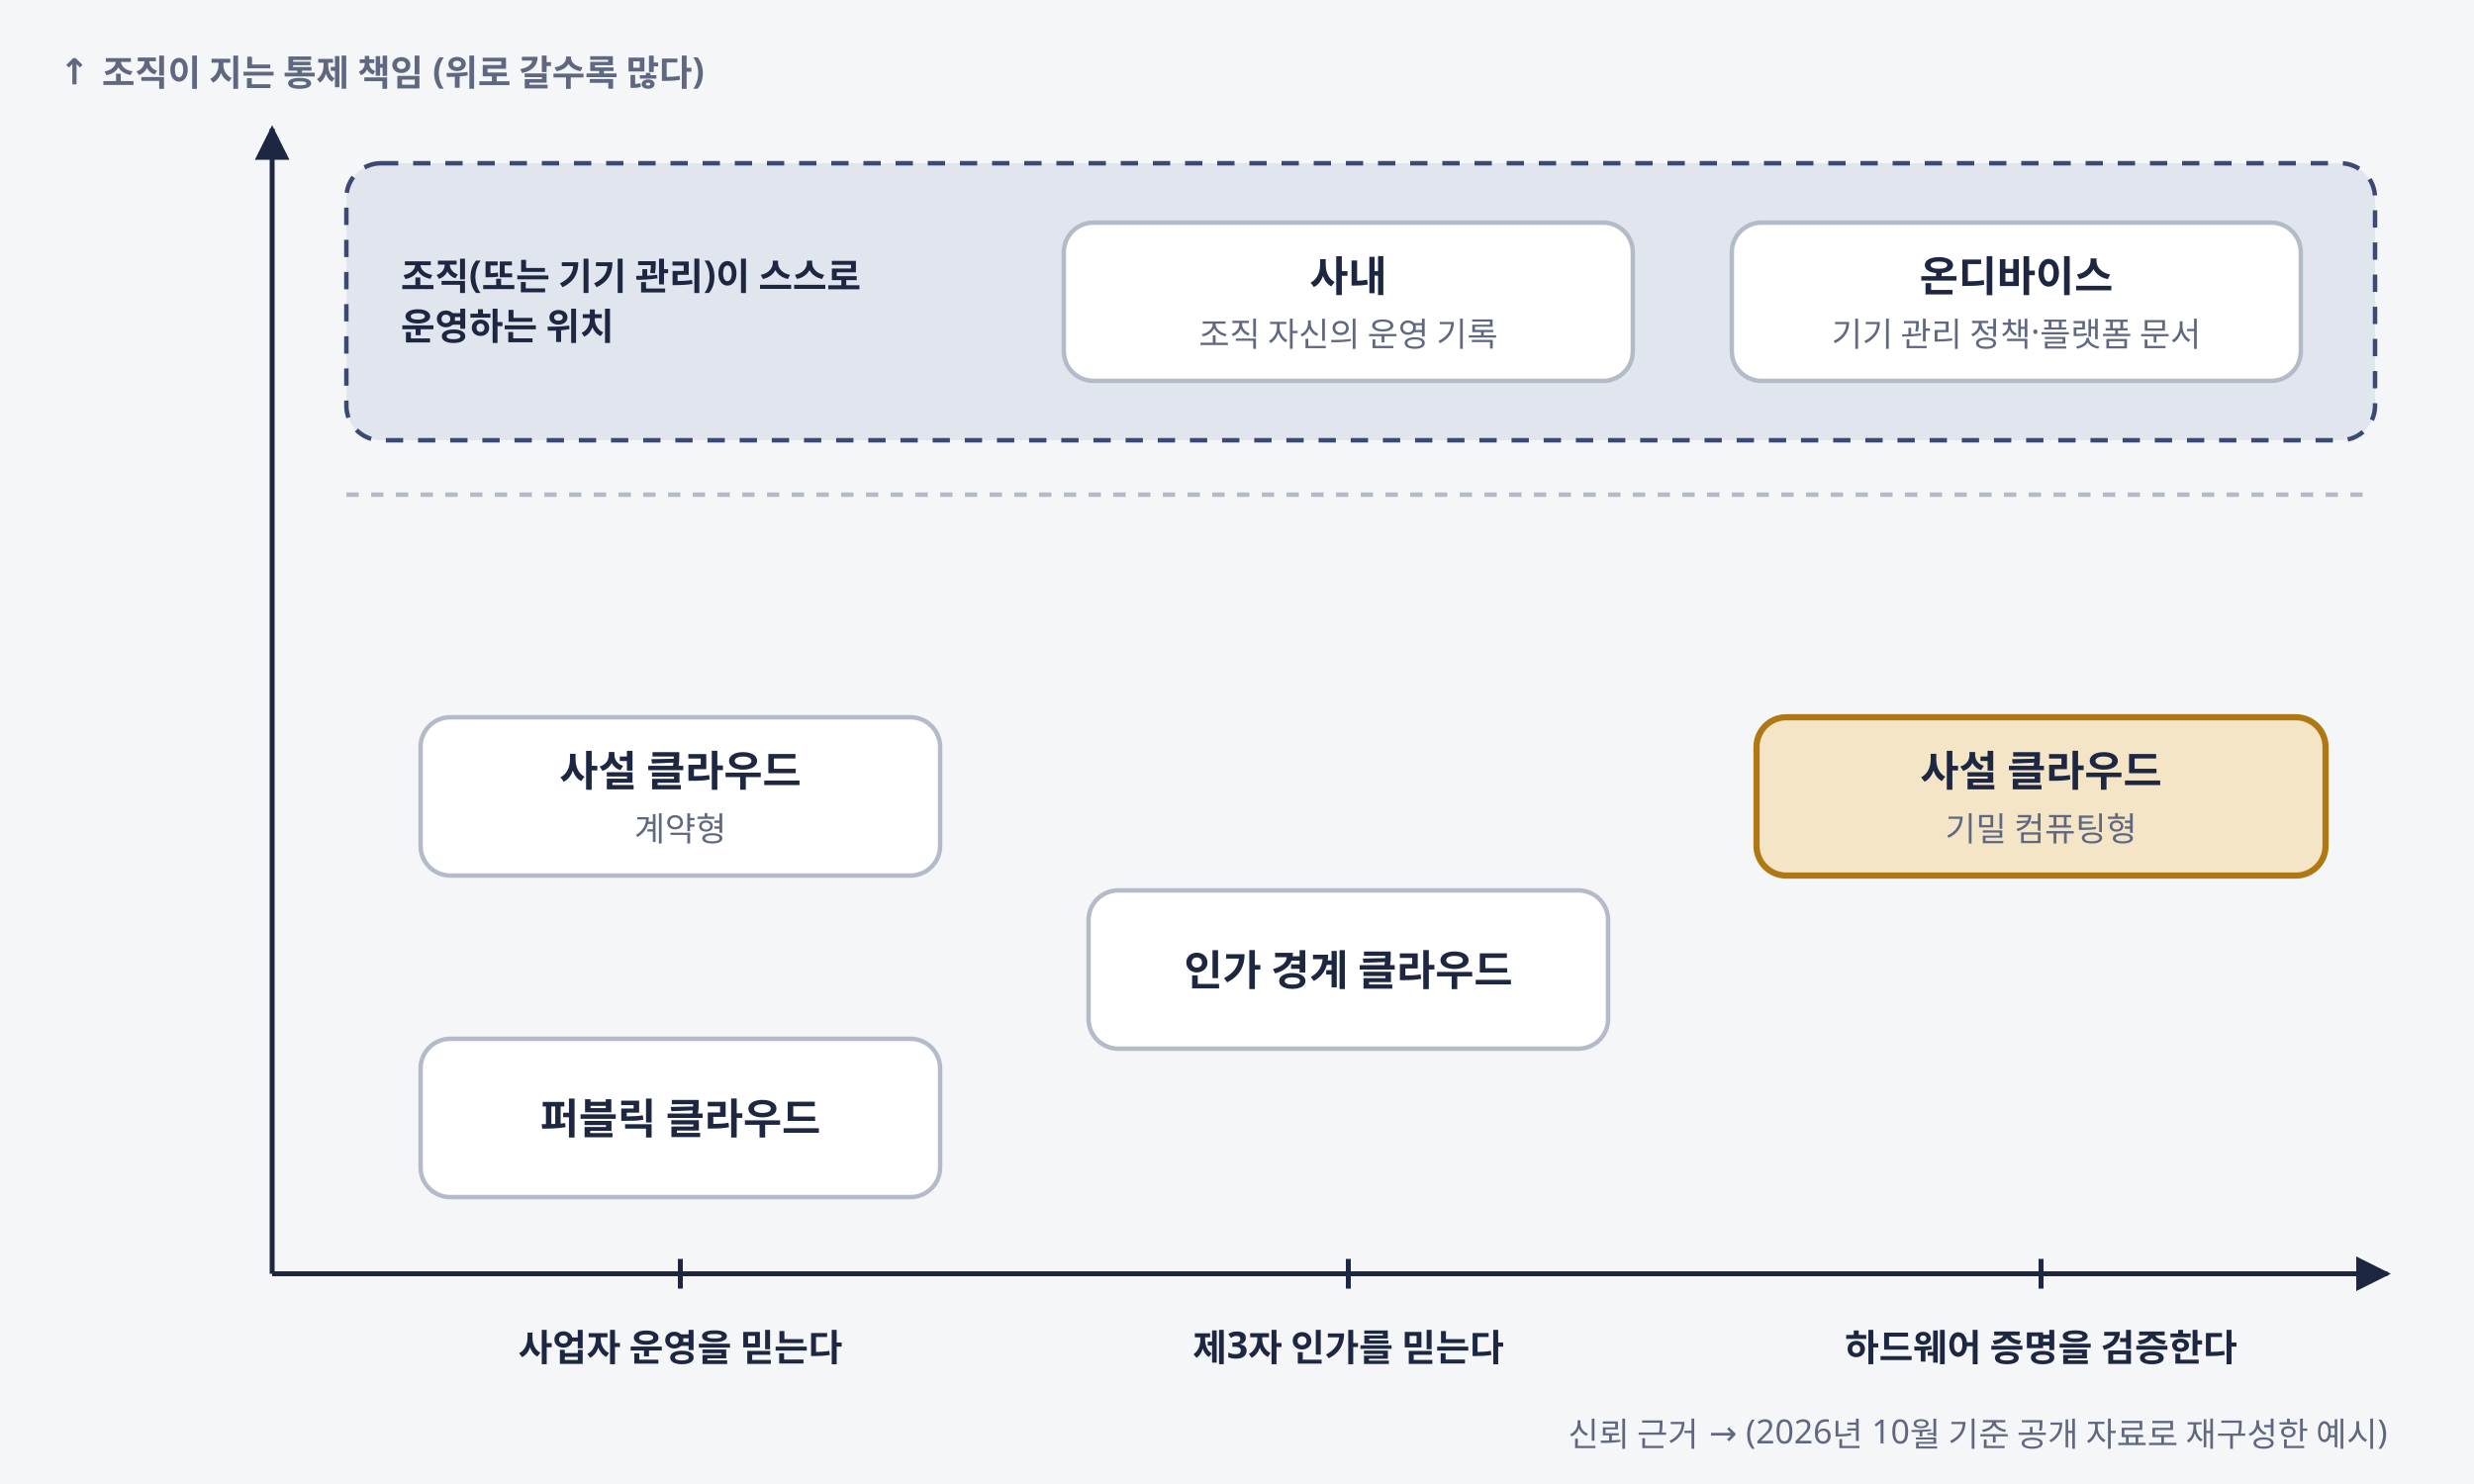
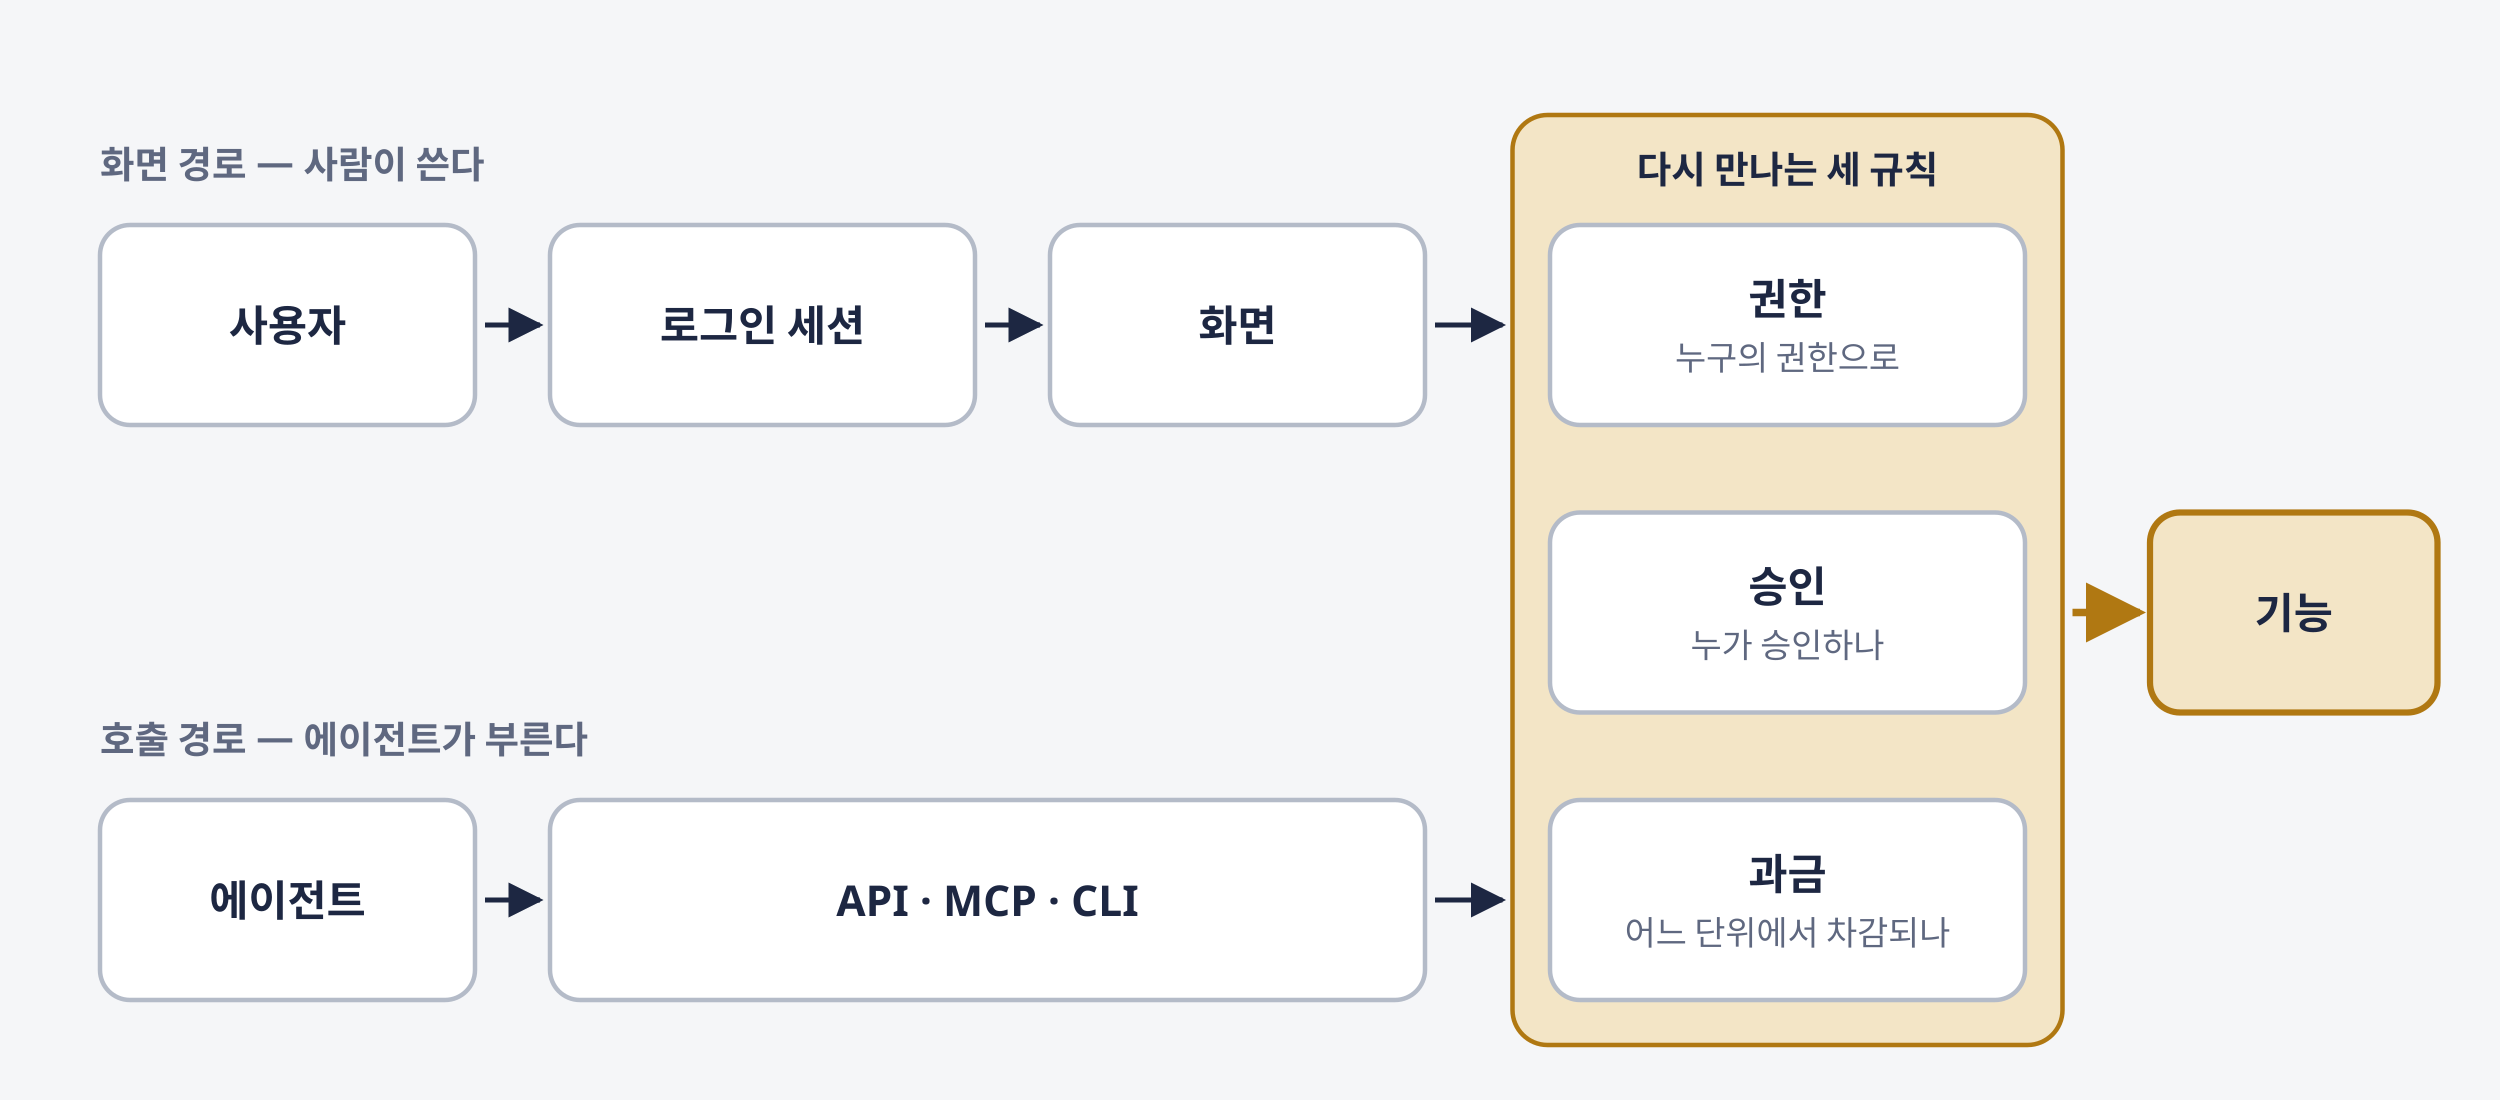
- <svg xmlns="http://www.w3.org/2000/svg" viewBox="0 0 1000 600" role="img" aria-label="배치 위치 6분류와 신뢰 근거" font-family="Pretendard,'Apple SD Gothic Neo','Noto Sans KR',sans-serif">
+ <svg xmlns="http://www.w3.org/2000/svg" viewBox="0 0 1000 440" role="img" aria-label="화면 경로와 호출 경로, 두 경로가 다시 만나는 세 규칙" font-family="Pretendard,'Apple SD Gothic Neo','Noto Sans KR',sans-serif">
  <defs>
    <marker id="mi" viewBox="0 0 10 10" refX="9" refY="5" markerWidth="7" markerHeight="7" orient="auto-start-reverse">
      <path d="M0,0L10,5L0,10z" fill="#1D2742" />
    </marker>
    <marker id="mc" viewBox="0 0 10 10" refX="9" refY="5" markerWidth="8" markerHeight="8" orient="auto-start-reverse">
      <path d="M0,0L10,5L0,10z" fill="#B07812" />
    </marker>
  </defs>
-   <rect width="1000" height="600" fill="#F5F6F8" />
-   <text fill="#5F6880" font-size="14.5" font-weight="700" text-anchor="start" dominant-baseline="middle">
-     <tspan x="24.0" y="30.0">↑ 조직이 지는 통제 책임 (위로 갈수록 많다)</tspan>
+   <rect width="1000" height="440" fill="#F5F6F8" />
+   <text fill="#5F6880" font-size="15" font-weight="700" text-anchor="start" dominant-baseline="middle">
+     <tspan x="40.0" y="66.0">화면 경로 — 사람이 쓴다</tspan>
  </text>
-   <path d="M110,515 L110,52" fill="none" stroke="#1D2742" stroke-width="2" marker-end="url(#mi)" />
-   <path d="M110,515 L965,515" fill="none" stroke="#1D2742" stroke-width="2" marker-end="url(#mi)" />
-   <rect x="140" y="66" width="820" height="112" rx="14" fill="#E1E5EE" stroke="#3A4A72" stroke-width="1.8" stroke-dasharray="7 6" />
-   <text fill="#1D2742" font-size="15" font-weight="700" text-anchor="start" dominant-baseline="middle">
-     <tspan x="162.0" y="111.9">조직(또는 기기 관리)이 스스로</tspan>
-     <tspan x="162.0" y="132.1">운영하는 위치</tspan>
+   <rect x="40" y="90" width="150" height="80" rx="12" fill="#FFFFFF" stroke="#B4BBC8" stroke-width="1.8" />
+   <text x="115.0" y="136.4" fill="#1D2742" font-size="17" font-weight="700" text-anchor="middle">사용자</text>
+   <rect x="220" y="90" width="170" height="80" rx="12" fill="#FFFFFF" stroke="#B4BBC8" stroke-width="1.8" />
+   <text x="305.0" y="136.4" fill="#1D2742" font-size="17" font-weight="700" text-anchor="middle">로그인 세션</text>
+   <rect x="420" y="90" width="150" height="80" rx="12" fill="#FFFFFF" stroke="#B4BBC8" stroke-width="1.8" />
+   <text x="495.0" y="136.4" fill="#1D2742" font-size="17" font-weight="700" text-anchor="middle">화면</text>
+   <path d="M194,130 L216,130" fill="none" stroke="#1D2742" stroke-width="2" marker-end="url(#mi)" />
+   <path d="M394,130 L416,130" fill="none" stroke="#1D2742" stroke-width="2" marker-end="url(#mi)" />
+   <text fill="#5F6880" font-size="15" font-weight="700" text-anchor="start" dominant-baseline="middle">
+     <tspan x="40.0" y="296.0">호출 경로 — 에이전트가 부른다</tspan>
  </text>
-   <rect x="430" y="90" width="230" height="64" rx="12" fill="#FFFFFF" stroke="#B4BBC8" stroke-width="1.8" />
-   <text x="545.0" y="117.8" fill="#1D2742" font-size="17" font-weight="700" text-anchor="middle">사내</text>
-   <text x="545.0" y="140.0" fill="#5F6880" font-size="13.5" font-weight="400" text-anchor="middle">조직 자신의 운영 기록</text>
-   <rect x="700" y="90" width="230" height="64" rx="12" fill="#FFFFFF" stroke="#B4BBC8" stroke-width="1.8" />
-   <text x="815.0" y="117.8" fill="#1D2742" font-size="17" font-weight="700" text-anchor="middle">온디바이스</text>
-   <text x="815.0" y="140.0" fill="#5F6880" font-size="13.5" font-weight="400" text-anchor="middle">기기 관리 정책·플랫폼 문서</text>
-   <line x1="140" y1="200" x2="960" y2="200" stroke="#B4BBC8" stroke-width="1.8" stroke-dasharray="5 5" />
-   <rect x="170" y="290" width="210" height="64" rx="12" fill="#FFFFFF" stroke="#B4BBC8" stroke-width="1.8" />
-   <text x="275.0" y="317.8" fill="#1D2742" font-size="17" font-weight="700" text-anchor="middle">사설 클라우드</text>
-   <text x="275.0" y="340.0" fill="#5F6880" font-size="13.5" font-weight="400" text-anchor="middle">계약형</text>
-   <rect x="170" y="420" width="210" height="64" rx="12" fill="#FFFFFF" stroke="#B4BBC8" stroke-width="1.8" />
-   <text x="275.0" y="458.4" fill="#1D2742" font-size="17" font-weight="700" text-anchor="middle">퍼블릭 클라우드</text>
-   <rect x="440" y="360" width="210" height="64" rx="12" fill="#FFFFFF" stroke="#B4BBC8" stroke-width="1.8" />
-   <text x="545.0" y="398.4" fill="#1D2742" font-size="17" font-weight="700" text-anchor="middle">인가 경계 클라우드</text>
-   <rect x="710" y="290" width="230" height="64" rx="12" fill="#F3E5C6" stroke="#B07812" stroke-width="2.5" />
-   <text x="825.0" y="317.8" fill="#1D2742" font-size="17" font-weight="700" text-anchor="middle">사설 클라우드</text>
-   <text x="825.0" y="340.0" fill="#5F6880" font-size="13.5" font-weight="400" text-anchor="middle">기밀 컴퓨팅형</text>
-   <line x1="275" y1="509" x2="275" y2="521" stroke="#1D2742" stroke-width="2" />
+   <rect x="40" y="320" width="150" height="80" rx="12" fill="#FFFFFF" stroke="#B4BBC8" stroke-width="1.8" />
+   <text x="115.0" y="366.4" fill="#1D2742" font-size="17" font-weight="700" text-anchor="middle">에이전트</text>
+   <rect x="220" y="320" width="350" height="80" rx="12" fill="#FFFFFF" stroke="#B4BBC8" stroke-width="1.8" />
+   <text x="395.0" y="366.4" fill="#1D2742" font-size="17" font-weight="700" text-anchor="middle">API · MCP · CLI</text>
+   <path d="M194,360 L216,360" fill="none" stroke="#1D2742" stroke-width="2" marker-end="url(#mi)" />
+   <rect x="605" y="46" width="220" height="372" rx="14" fill="#F3E5C6" stroke="#B07812" stroke-width="1.8" />
  <text fill="#1D2742" font-size="15" font-weight="700" text-anchor="middle" dominant-baseline="middle">
-     <tspan x="275.0" y="545.0">사업자 운영을 믿는다</tspan>
+     <tspan x="715.0" y="68.0">다시 만나는 세 규칙</tspan>
  </text>
-   <line x1="545" y1="509" x2="545" y2="521" stroke="#1D2742" stroke-width="2" />
-   <text fill="#1D2742" font-size="15" font-weight="700" text-anchor="middle" dominant-baseline="middle">
-     <tspan x="545.0" y="545.0">제3자 인가를 믿는다</tspan>
-   </text>
-   <line x1="825" y1="509" x2="825" y2="521" stroke="#1D2742" stroke-width="2" />
-   <text fill="#1D2742" font-size="15" font-weight="700" text-anchor="middle" dominant-baseline="middle">
-     <tspan x="825.0" y="545.0">하드웨어 증명을 검증한다</tspan>
-   </text>
-   <text fill="#5F6880" font-size="13.5" font-weight="400" text-anchor="end" dominant-baseline="middle">
-     <tspan x="965.0" y="580.0">신뢰 근거 →  (2026년 10월 기준 공개 자료로 재구성한 예시)</tspan>
-   </text>
+   <rect x="620" y="90" width="190" height="80" rx="12" fill="#FFFFFF" stroke="#B4BBC8" stroke-width="1.8" />
+   <text x="715.0" y="125.8" fill="#1D2742" font-size="17" font-weight="700" text-anchor="middle">권한</text>
+   <text x="715.0" y="148.0" fill="#5F6880" font-size="13.5" font-weight="400" text-anchor="middle">누구의 권한으로</text>
+   <rect x="620" y="205" width="190" height="80" rx="12" fill="#FFFFFF" stroke="#B4BBC8" stroke-width="1.8" />
+   <text x="715.0" y="240.8" fill="#1D2742" font-size="17" font-weight="700" text-anchor="middle">승인</text>
+   <text x="715.0" y="263.0" fill="#5F6880" font-size="13.5" font-weight="400" text-anchor="middle">누가 승인하나</text>
+   <rect x="620" y="320" width="190" height="80" rx="12" fill="#FFFFFF" stroke="#B4BBC8" stroke-width="1.8" />
+   <text x="715.0" y="355.8" fill="#1D2742" font-size="17" font-weight="700" text-anchor="middle">과금</text>
+   <text x="715.0" y="378.0" fill="#5F6880" font-size="13.5" font-weight="400" text-anchor="middle">어느 단위에서 차감되나</text>
+   <path d="M574,130 L601,130" fill="none" stroke="#1D2742" stroke-width="2" marker-end="url(#mi)" />
+   <path d="M574,360 L601,360" fill="none" stroke="#1D2742" stroke-width="2" marker-end="url(#mi)" />
+   <rect x="860" y="205" width="115" height="80" rx="12" fill="#F3E5C6" stroke="#B07812" stroke-width="2.5" />
+   <text x="917.5" y="251.4" fill="#1D2742" font-size="17" font-weight="700" text-anchor="middle">기능</text>
+   <path d="M829,245 L856,245" fill="none" stroke="#B07812" stroke-width="3" marker-end="url(#mc)" />
</svg>
